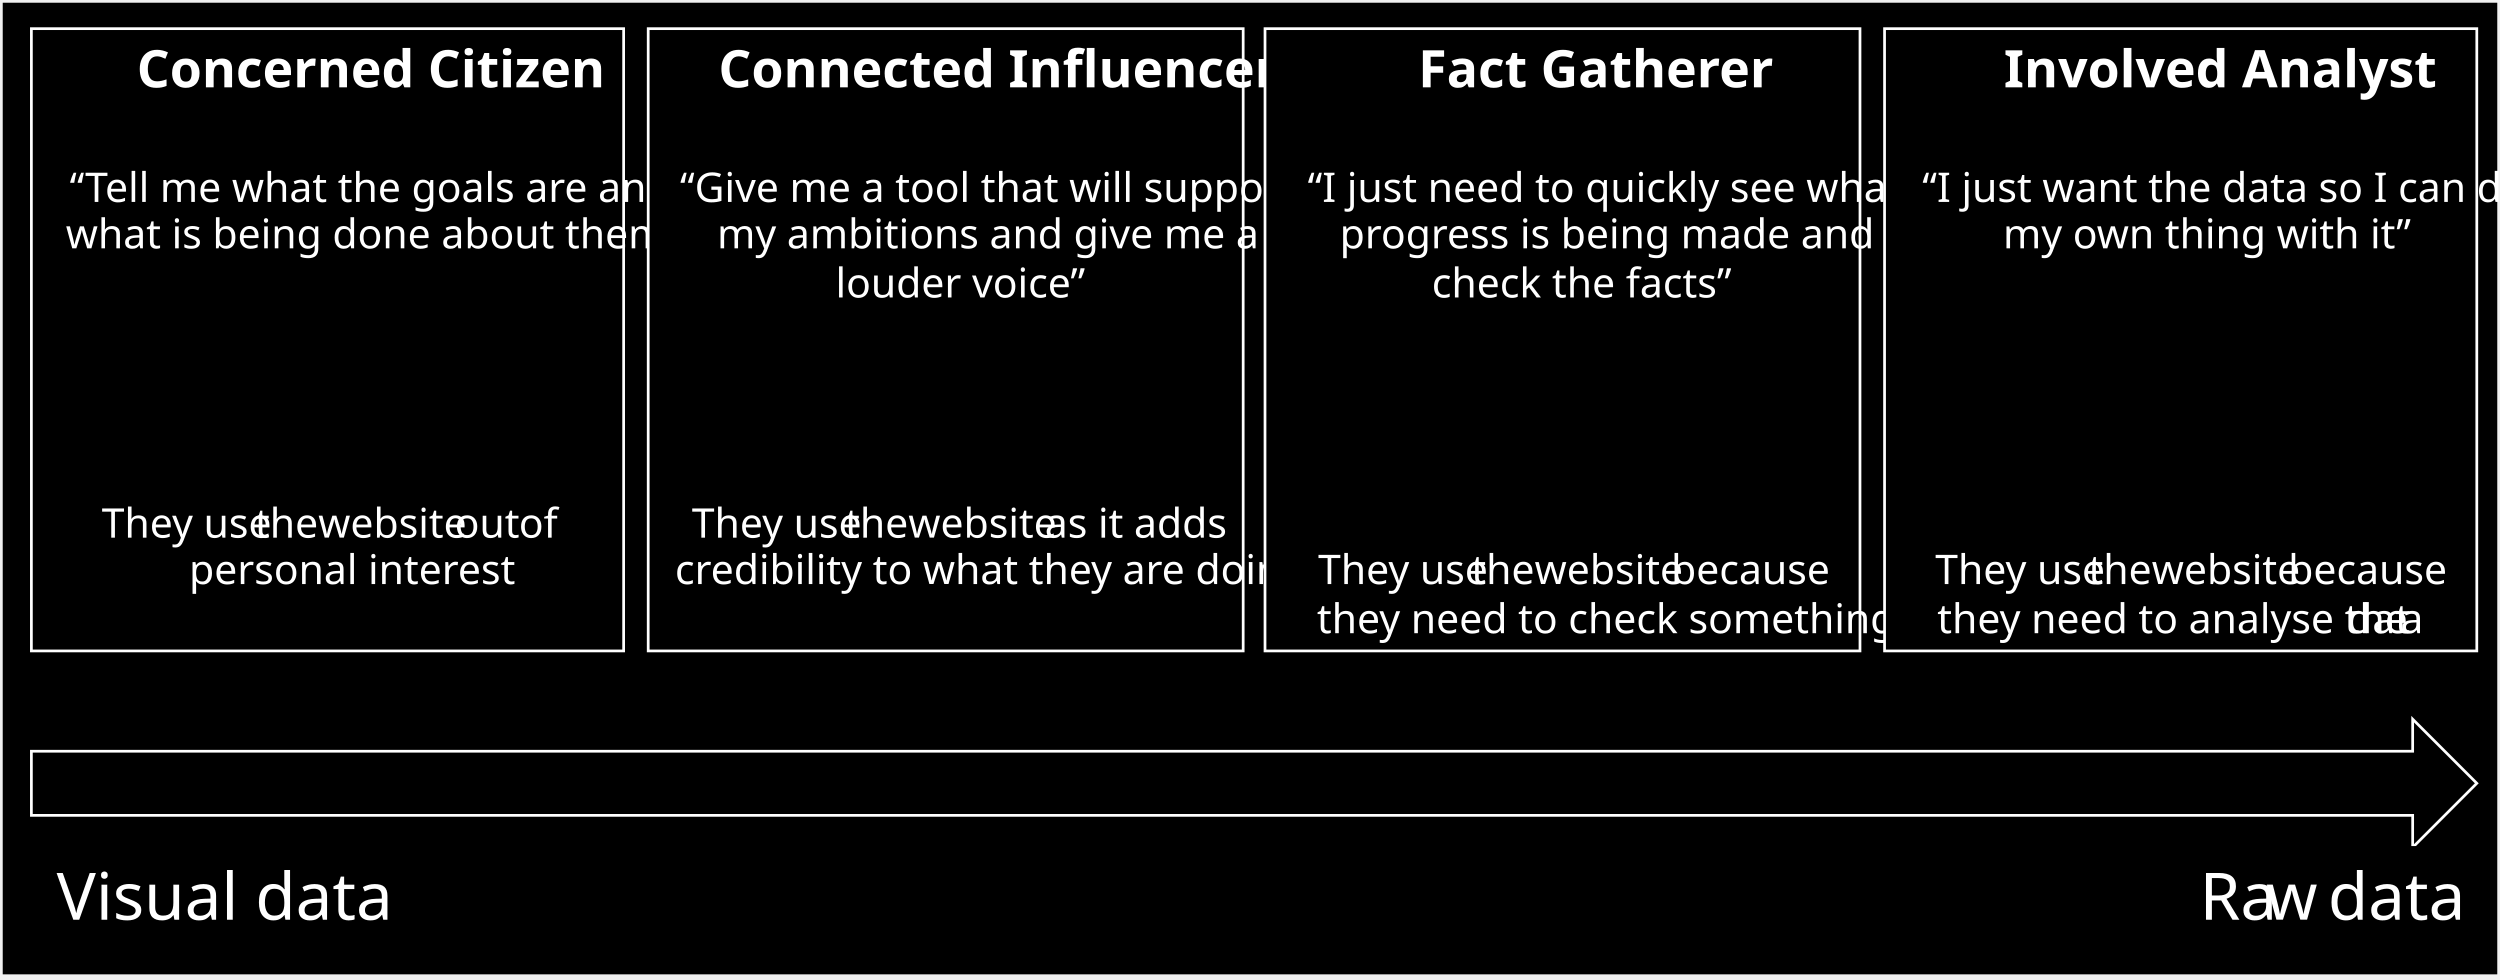
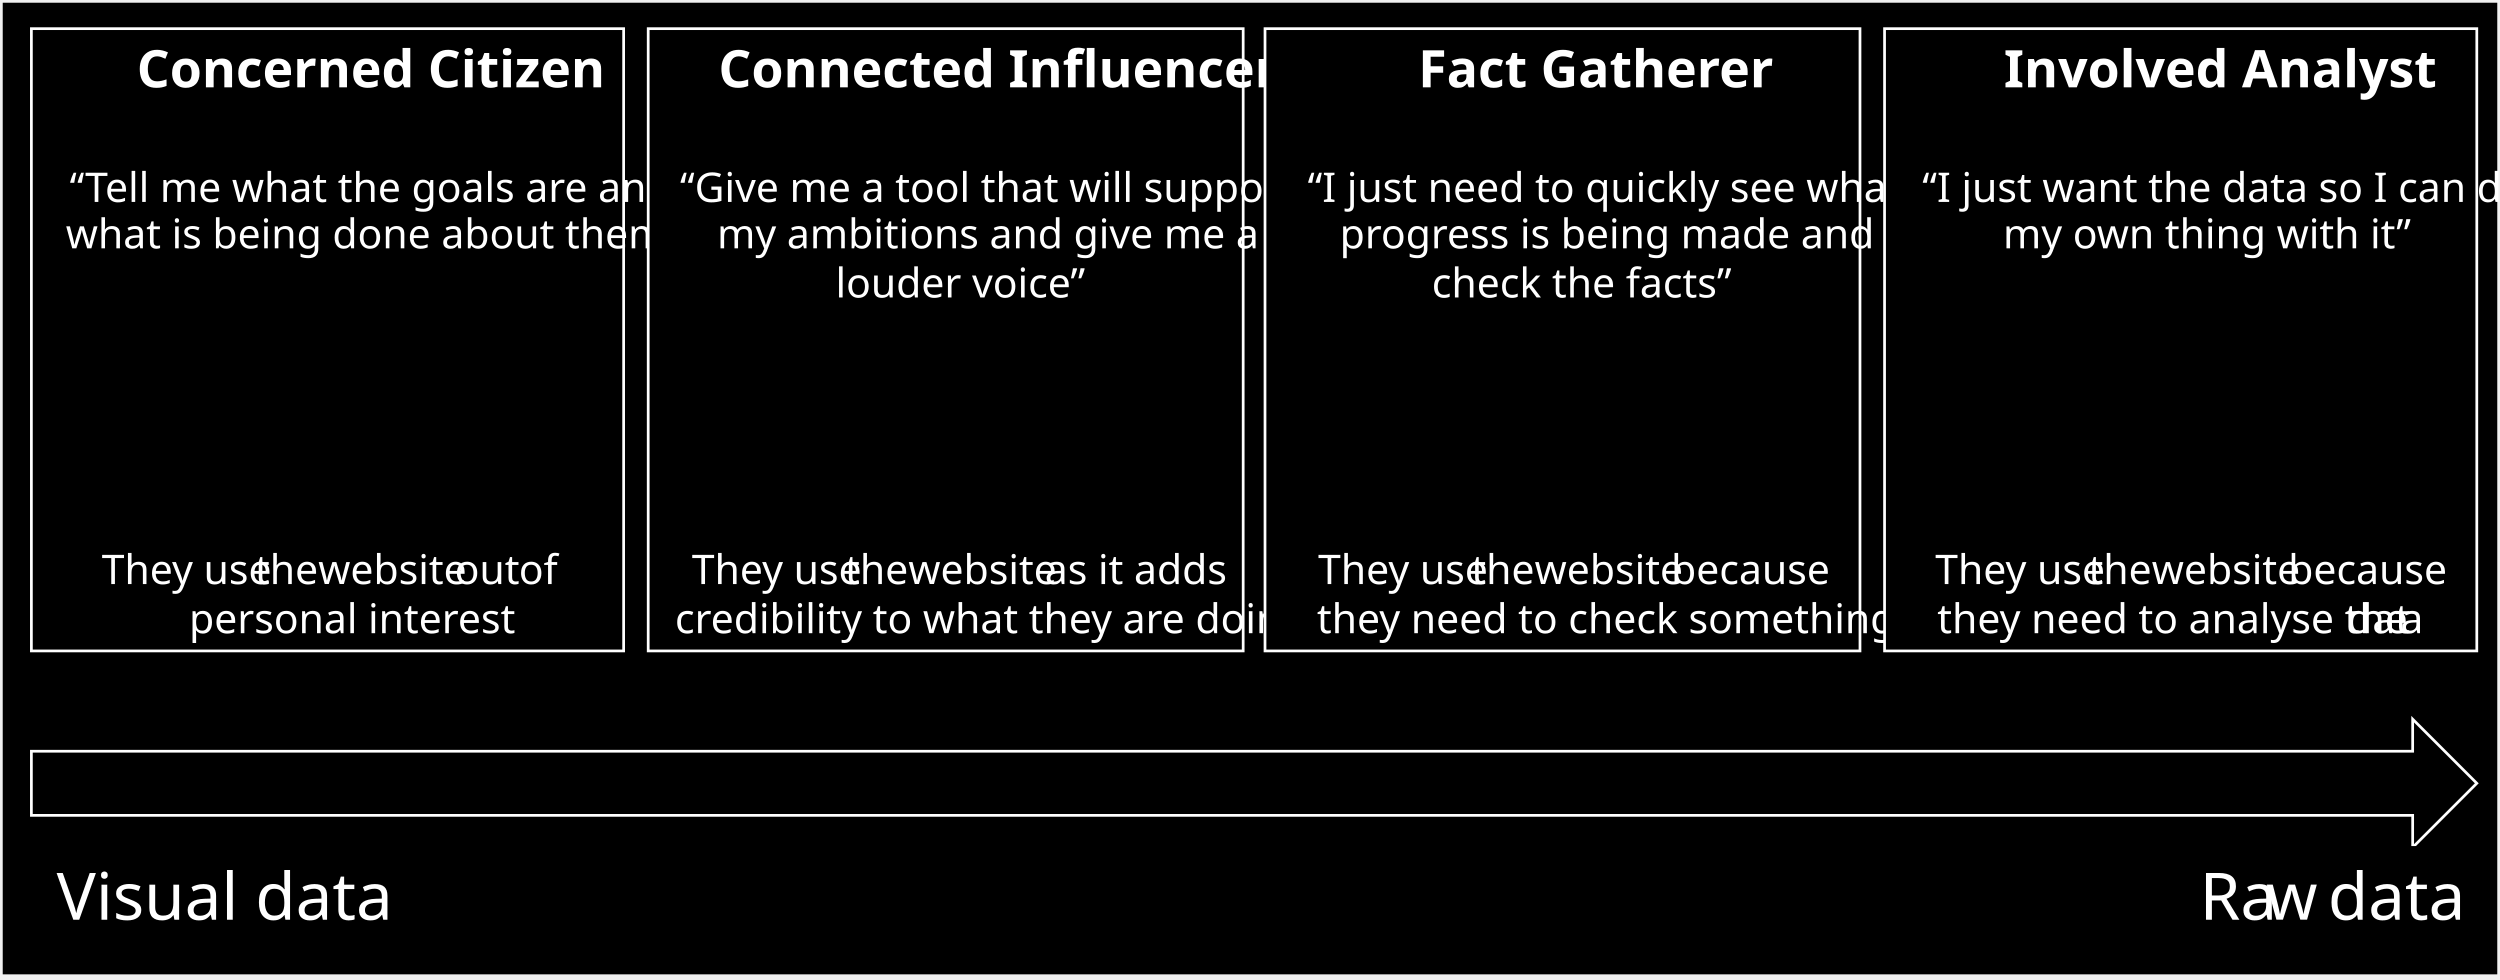
<svg xmlns="http://www.w3.org/2000/svg" width="916" height="359" overflow="hidden">
  <defs>
    <clipPath id="clip0">
      <path d="M130 106 1046 106 1046 465 130 465Z" fill-rule="evenodd" clip-rule="evenodd" />
    </clipPath>
  </defs>
  <g clip-path="url(#clip0)" transform="translate(-130 -106)">
    <rect x="131.5" y="107.5" width="913" height="355" stroke="#000000" stroke-miterlimit="8" />
    <rect x="141.5" y="116.5" width="217" height="228" stroke="#FFFFFF" stroke-miterlimit="8" />
    <text fill="#FFFFFF" font-family="Calibri,Calibri_MSFontService,sans-serif" font-weight="700" font-size="19" transform="translate(180.102 138)">Concerned Citizen<tspan font-weight="400" font-size="15" x="-24.593" y="42">“Tell me what the goals are and </tspan>
      <tspan font-weight="400" font-size="15" x="-26.007" y="59">what is being done about them”</tspan>
-       <tspan font-weight="400" font-size="15" x="-12.84" y="165">They use</tspan>
-       <tspan font-weight="400" font-size="15" x="43.327" y="165">the</tspan>
-       <tspan font-weight="400" font-size="15" x="66.493" y="165">website</tspan>
-       <tspan font-weight="400" font-size="15" x="116.493" y="165">out</tspan>
-       <tspan font-weight="400" font-size="15" x="139.993" y="165">of </tspan>
-       <tspan font-weight="400" font-size="15" x="19.16" y="182">personal interest</tspan>
+       <tspan font-weight="400" font-size="15" x="-12.84" y="182">They use</tspan>
+       <tspan font-weight="400" font-size="15" x="43.327" y="182">the</tspan>
+       <tspan font-weight="400" font-size="15" x="66.493" y="182">website</tspan>
+       <tspan font-weight="400" font-size="15" x="116.493" y="182">out</tspan>
+       <tspan font-weight="400" font-size="15" x="139.993" y="182">of </tspan>
+       <tspan font-weight="400" font-size="15" x="19.16" y="200">personal interest</tspan>
    </text>
    <rect x="367.5" y="116.5" width="218" height="228" stroke="#FFFFFF" stroke-miterlimit="8" />
    <text fill="#FFFFFF" font-family="Calibri,Calibri_MSFontService,sans-serif" font-weight="700" font-size="19" transform="translate(393.22 138)">Connected Influencer<tspan font-weight="400" font-size="15" x="-14.08" y="42">“Give me a tool that will support </tspan>
      <tspan font-weight="400" font-size="15" x="-0.493" y="59">my ambitions and give me a </tspan>
      <tspan font-weight="400" font-size="15" x="42.92" y="77">louder voice”</tspan>
-       <tspan font-weight="400" font-size="15" x="-9.747" y="165">They use</tspan>
-       <tspan font-weight="400" font-size="15" x="46.42" y="165">the</tspan>
-       <tspan font-weight="400" font-size="15" x="69.587" y="165">website</tspan>
-       <tspan font-weight="400" font-size="15" x="119.587" y="165">as it adds </tspan>
-       <tspan font-weight="400" font-size="15" x="-15.913" y="182">credibility to what they are doing</tspan>
+       <tspan font-weight="400" font-size="15" x="-9.747" y="182">They use</tspan>
+       <tspan font-weight="400" font-size="15" x="46.42" y="182">the</tspan>
+       <tspan font-weight="400" font-size="15" x="69.587" y="182">website</tspan>
+       <tspan font-weight="400" font-size="15" x="119.587" y="182">as it adds </tspan>
+       <tspan font-weight="400" font-size="15" x="-15.913" y="200">credibility to what they are doing</tspan>
    </text>
    <rect x="593.5" y="116.5" width="218" height="228" stroke="#FFFFFF" stroke-miterlimit="8" />
    <text fill="#FFFFFF" font-family="Calibri,Calibri_MSFontService,sans-serif" font-weight="700" font-size="19" transform="translate(649.635 138)">Fact Gatherer<tspan font-weight="400" font-size="15" x="-40.533" y="42">“I just need to quickly see what </tspan>
      <tspan font-weight="400" font-size="15" x="-28.78" y="59">progress is being made and </tspan>
      <tspan font-weight="400" font-size="15" x="4.967" y="77">check the facts”</tspan>
      <tspan font-weight="400" font-size="15" x="-36.7" y="182">They use</tspan>
      <tspan font-weight="400" font-size="15" x="19.467" y="182">the</tspan>
      <tspan font-weight="400" font-size="15" x="42.633" y="182">website</tspan>
      <tspan font-weight="400" font-size="15" x="92.633" y="182">because </tspan>
      <tspan font-weight="400" font-size="15" x="-37.113" y="200">they need to check something</tspan>
    </text>
    <rect x="820.5" y="116.5" width="217" height="228" stroke="#FFFFFF" stroke-miterlimit="8" />
    <text fill="#FFFFFF" font-family="Calibri,Calibri_MSFontService,sans-serif" font-weight="700" font-size="19" transform="translate(864.2 138)">Involved Analyst<tspan font-weight="400" font-size="15" x="-29.887" y="42">“I just want the data so I can do </tspan>
      <tspan font-weight="400" font-size="15" x="-0.307" y="59">my own thing with it”</tspan>
      <tspan font-weight="400" font-size="15" x="-25.14" y="182">They use</tspan>
      <tspan font-weight="400" font-size="15" x="31.027" y="182">the</tspan>
      <tspan font-weight="400" font-size="15" x="54.193" y="182">website</tspan>
      <tspan font-weight="400" font-size="15" x="104.193" y="182">because </tspan>
      <tspan font-weight="400" font-size="15" x="-24.387" y="200">they need to analyse the</tspan>
      <tspan font-weight="400" font-size="15" x="125.78" y="200">dat</tspan>
      <tspan font-weight="400" font-size="15" x="145.28" y="200">a</tspan>
    </text>
    <path d="M141.5 381.25 1014 381.25 1014 369.5 1037.5 393.001 1014 416.5 1014 404.75 141.5 404.75Z" stroke="#FFFFFF" stroke-miterlimit="8" fill-rule="evenodd" />
    <rect x="141.5" y="416.5" width="127" height="38" stroke="#000000" stroke-linejoin="round" stroke-miterlimit="10" />
    <text fill="#FFFFFF" font-family="Calibri,Calibri_MSFontService,sans-serif" font-weight="400" font-size="24" transform="translate(150.738 443)">Visual data</text>
    <rect x="926.5" y="416.5" width="111" height="38" stroke="#000000" stroke-linejoin="round" stroke-miterlimit="10" />
    <text fill="#FFFFFF" font-family="Calibri,Calibri_MSFontService,sans-serif" font-weight="400" font-size="24" transform="translate(935.949 443)">Ra<tspan x="24.333" y="0">w</tspan>
      <tspan x="47" y="0">data</tspan>
    </text>
  </g>
</svg>
